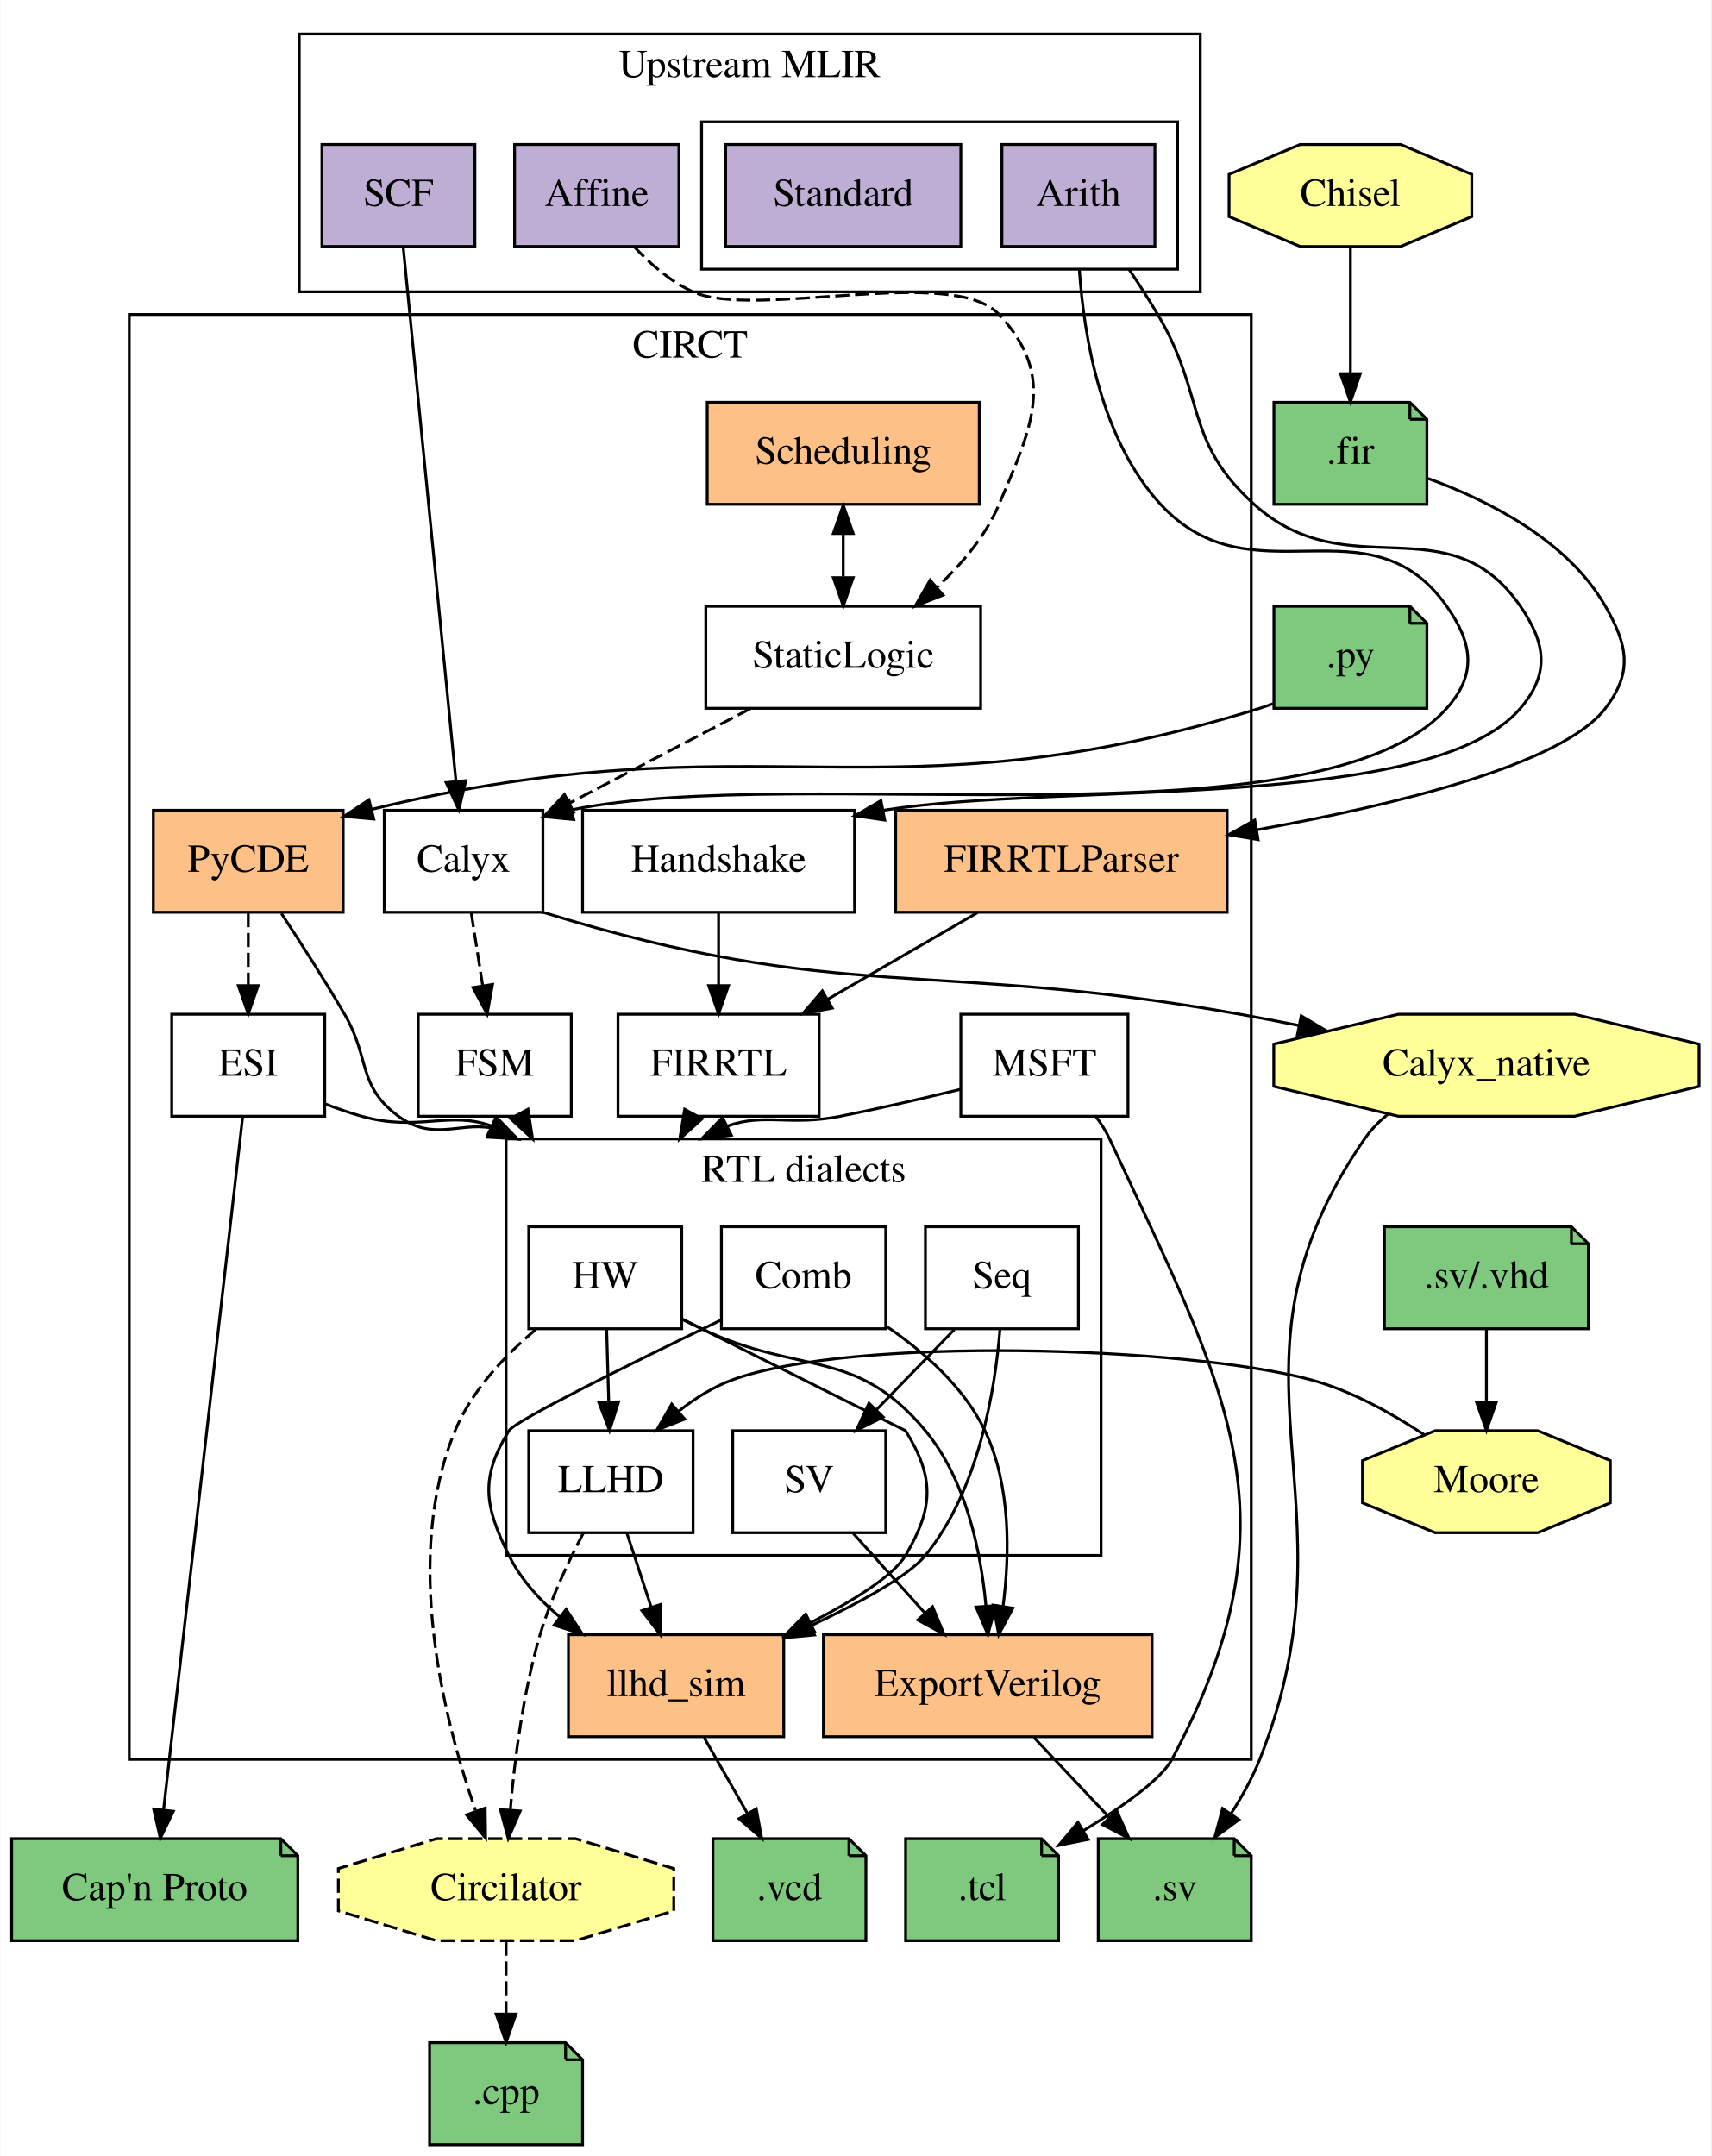
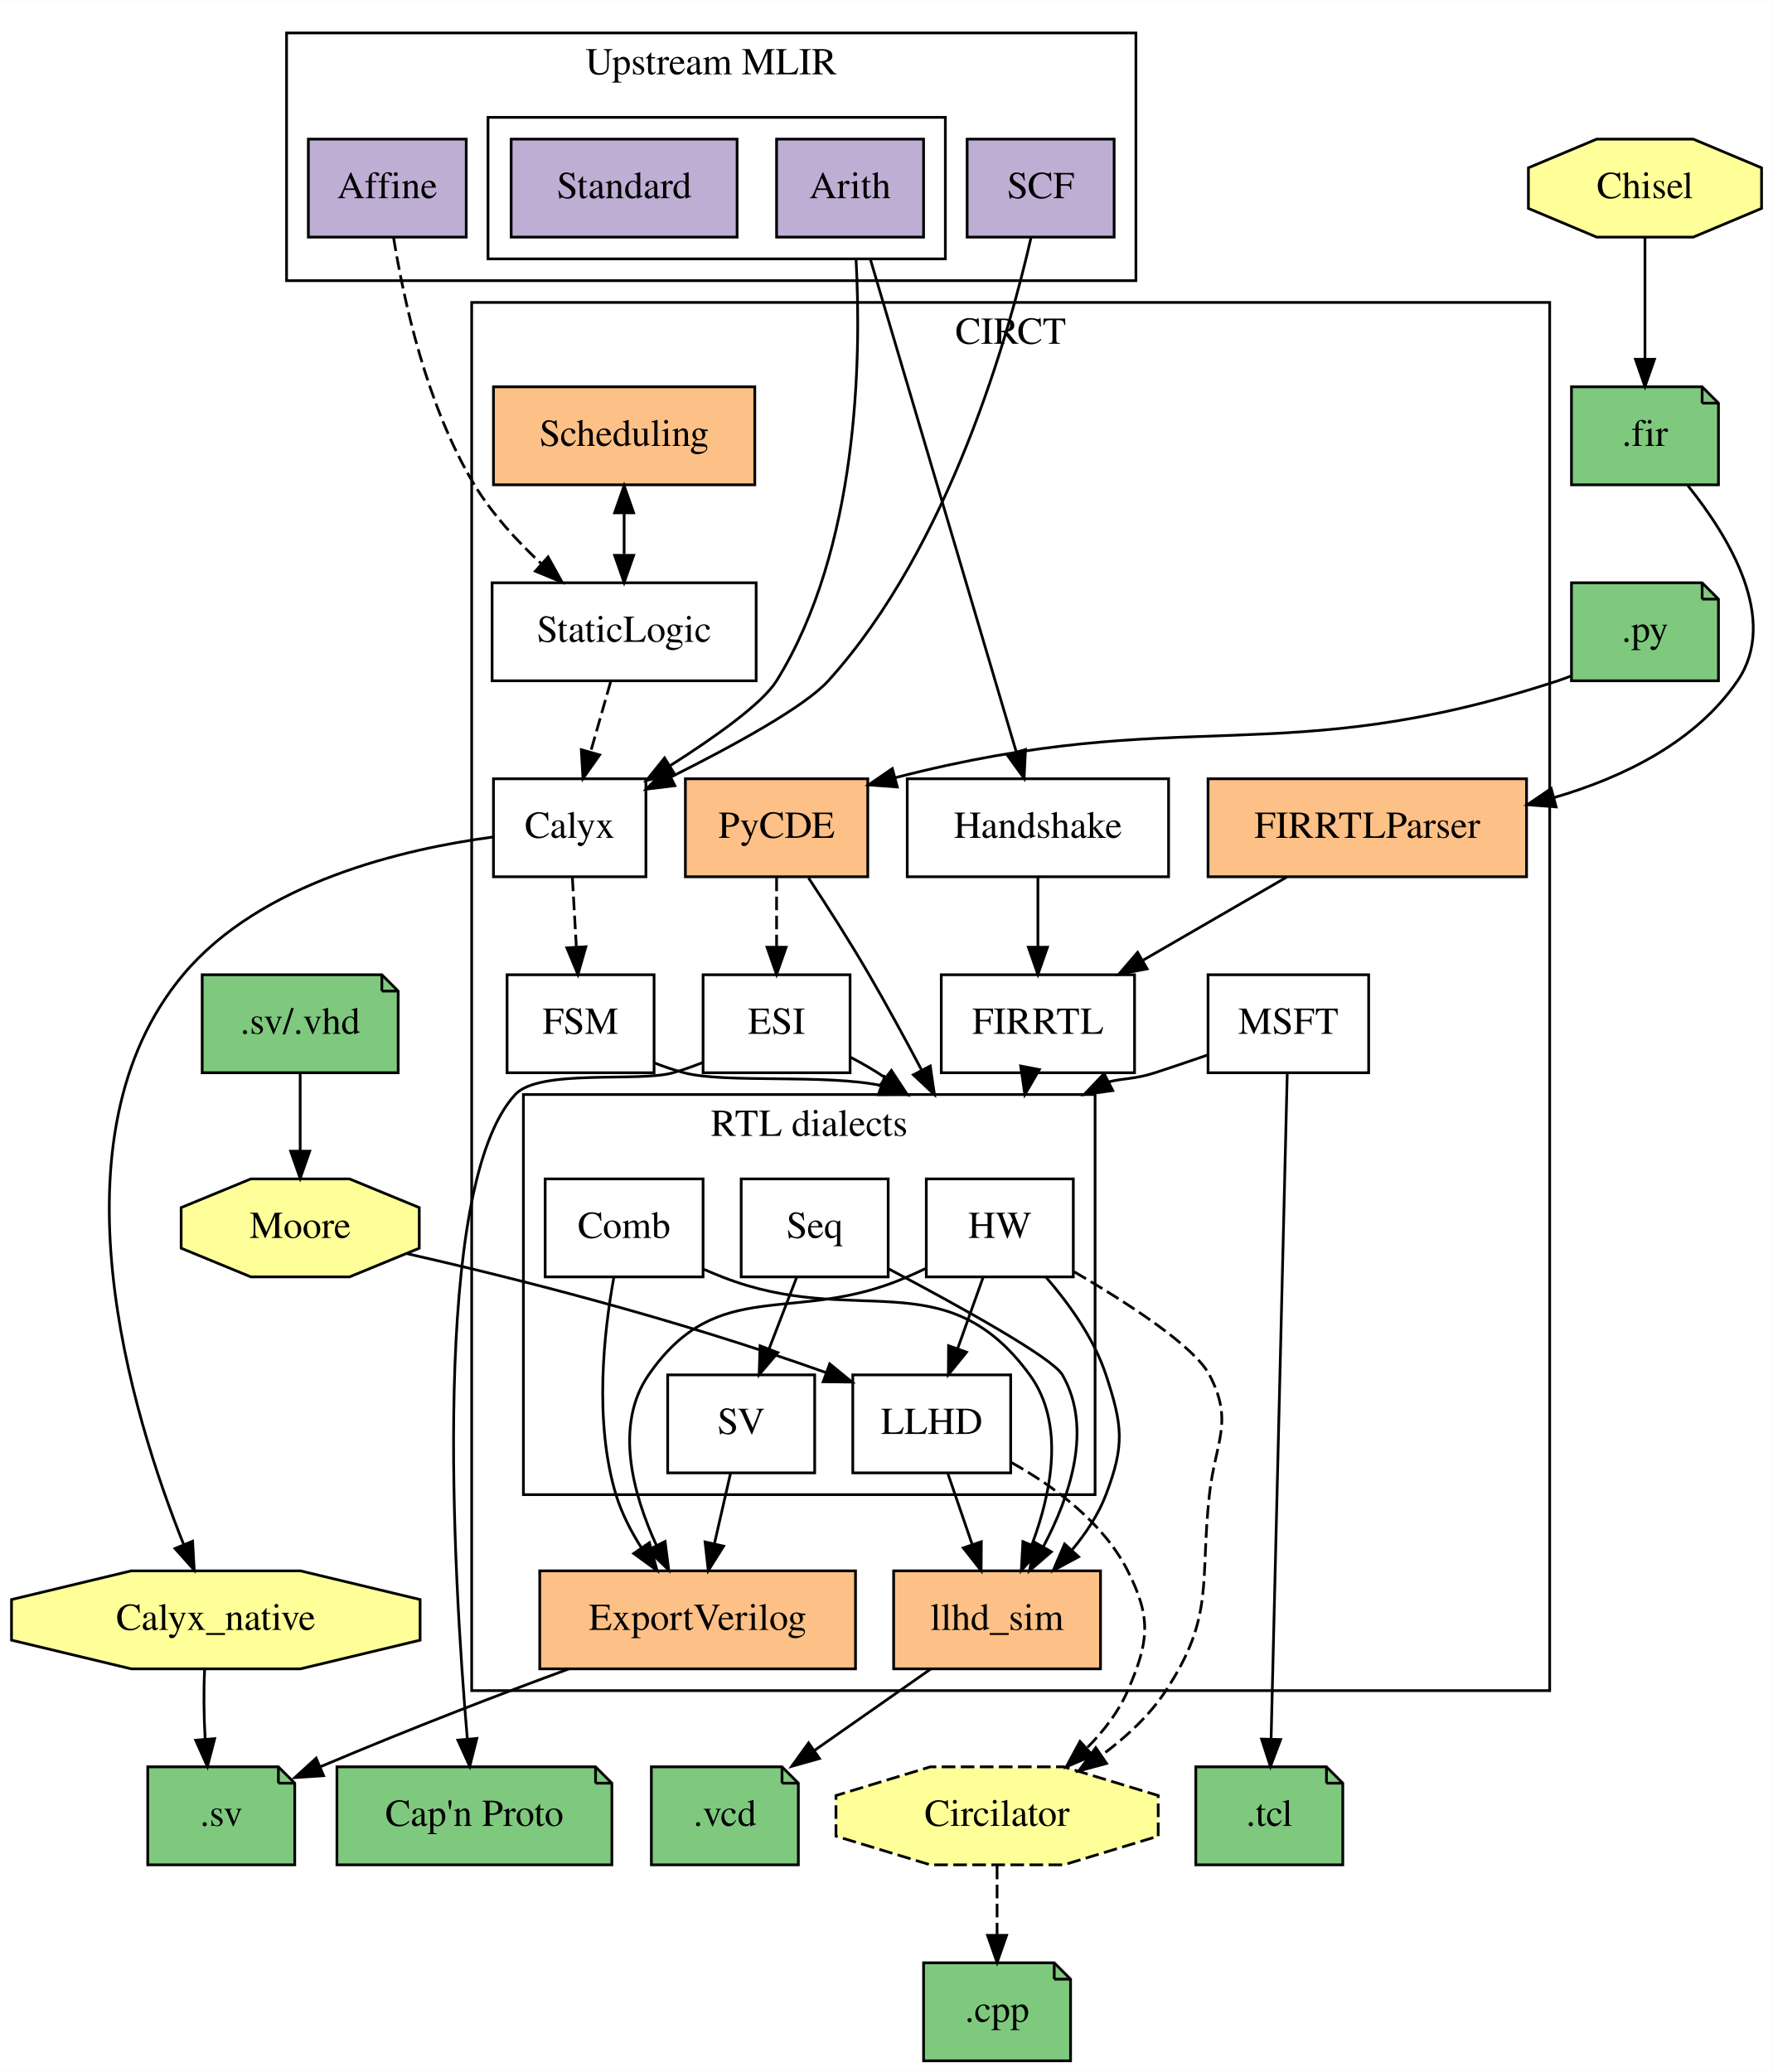
- <svg xmlns="http://www.w3.org/2000/svg" xmlns:xlink="http://www.w3.org/1999/xlink" width="604pt" height="761pt" viewBox="0.00 0.00 603.77 761.00">
+ <svg xmlns="http://www.w3.org/2000/svg" xmlns:xlink="http://www.w3.org/1999/xlink" width="651pt" height="761pt" viewBox="0.00 0.00 651.19 761.00">
  <g id="graph0" class="graph" transform="scale(1 1) rotate(0) translate(4 757)">
-     <polygon fill="white" stroke="transparent" points="-4,4 -4,-757 599.77,-757 599.77,4 -4,4" />
+     <polygon fill="white" stroke="transparent" points="-4,4 -4,-757 647.19,-757 647.19,4 -4,4" />
    <g id="clust1" class="cluster">
-       <polygon fill="none" stroke="black" points="101.5,-654 101.5,-745 419.5,-745 419.5,-654 101.5,-654" />
-       <text text-anchor="middle" x="260.5" y="-729.8" font-family="Times,serif" font-size="14.00">Upstream MLIR</text>
+       <polygon fill="none" stroke="black" points="101.27,-654 101.27,-745 413.27,-745 413.27,-654 101.27,-654" />
+       <text text-anchor="middle" x="257.27" y="-729.8" font-family="Times,serif" font-size="14.00">Upstream MLIR</text>
    </g>
    <g id="clust2" class="cluster">
-       <polygon fill="none" stroke="black" points="243.5,-662 243.5,-714 411.5,-714 411.5,-662 243.5,-662" />
+       <polygon fill="none" stroke="black" points="175.27,-662 175.27,-714 343.27,-714 343.27,-662 175.27,-662" />
    </g>
    <g id="clust3" class="cluster">
-       <polygon fill="none" stroke="black" points="41.5,-136 41.5,-646 437.5,-646 437.5,-136 41.5,-136" />
-       <text text-anchor="middle" x="239.5" y="-630.8" font-family="Times,serif" font-size="14.00">CIRCT</text>
+       <polygon fill="none" stroke="black" points="169.27,-136 169.27,-646 565.27,-646 565.27,-136 169.27,-136" />
+       <text text-anchor="middle" x="367.27" y="-630.8" font-family="Times,serif" font-size="14.00">CIRCT</text>
    </g>
    <g id="clust5" class="cluster">
-       <polygon fill="none" stroke="black" points="174.5,-208 174.5,-355 384.5,-355 384.5,-208 174.5,-208" />
-       <text text-anchor="middle" x="279.5" y="-339.8" font-family="Times,serif" font-size="14.00">RTL dialects</text>
+       <polygon fill="none" stroke="black" points="188.27,-208 188.27,-355 398.27,-355 398.27,-208 188.27,-208" />
+       <text text-anchor="middle" x="293.27" y="-339.8" font-family="Times,serif" font-size="14.00">RTL dialects</text>
    </g>
    <g id="node1" class="node">
-       <polygon fill="#beaed4" stroke="black" points="163.5,-706 109.5,-706 109.5,-670 163.5,-670 163.5,-706" />
-       <text text-anchor="middle" x="136.5" y="-684.3" font-family="Times,serif" font-size="14.00">SCF</text>
+       <polygon fill="#beaed4" stroke="black" points="405.27,-706 351.27,-706 351.27,-670 405.27,-670 405.27,-706" />
+       <text text-anchor="middle" x="378.27" y="-684.3" font-family="Times,serif" font-size="14.00">SCF</text>
    </g>
    <g id="node6" class="node">
      <g id="a_node6">
        <a xlink:href="https://circt.llvm.org/docs/Dialects/Calyx/" xlink:title="Calyx">
-           <polygon fill="white" stroke="black" points="187.5,-471 131.5,-471 131.5,-435 187.5,-435 187.5,-471" />
-           <text text-anchor="middle" x="159.5" y="-449.3" font-family="Times,serif" font-size="14.00">Calyx</text>
+           <polygon fill="white" stroke="black" points="233.27,-471 177.27,-471 177.27,-435 233.27,-435 233.27,-471" />
+           <text text-anchor="middle" x="205.27" y="-449.3" font-family="Times,serif" font-size="14.00">Calyx</text>
        </a>
      </g>
    </g>
    <g id="edge1" class="edge">
-       <path fill="none" stroke="black" d="M138.19,-669.87C142.15,-629.81 152.02,-529.75 156.81,-481.23" />
-       <polygon fill="black" stroke="black" points="160.31,-481.45 157.81,-471.16 153.34,-480.77 160.31,-481.45" />
+       <path fill="none" stroke="black" d="M374.75,-669.87C366.88,-635.31 344.94,-556.38 300.27,-507 291.64,-497.46 265.3,-483.07 242.53,-471.68" />
+       <polygon fill="black" stroke="black" points="243.9,-468.46 233.38,-467.17 240.8,-474.73 243.9,-468.46" />
    </g>
    <g id="node2" class="node">
-       <polygon fill="#beaed4" stroke="black" points="235.5,-706 177.5,-706 177.5,-670 235.5,-670 235.5,-706" />
-       <text text-anchor="middle" x="206.5" y="-684.3" font-family="Times,serif" font-size="14.00">Affine</text>
+       <polygon fill="#beaed4" stroke="black" points="167.27,-706 109.27,-706 109.27,-670 167.27,-670 167.27,-706" />
+       <text text-anchor="middle" x="138.27" y="-684.3" font-family="Times,serif" font-size="14.00">Affine</text>
    </g>
    <g id="node8" class="node">
      <g id="a_node8">
        <a xlink:href="https://circt.llvm.org/docs/Dialects/StaticLogic/" xlink:title="StaticLogic">
-           <polygon fill="white" stroke="black" points="342,-543 245,-543 245,-507 342,-507 342,-543" />
-           <text text-anchor="middle" x="293.5" y="-521.3" font-family="Times,serif" font-size="14.00">StaticLogic</text>
+           <polygon fill="white" stroke="black" points="273.77,-543 176.77,-543 176.77,-507 273.77,-507 273.77,-543" />
+           <text text-anchor="middle" x="225.27" y="-521.3" font-family="Times,serif" font-size="14.00">StaticLogic</text>
        </a>
      </g>
    </g>
    <g id="edge2" class="edge">
-       <path fill="none" stroke="black" stroke-dasharray="5,2" d="M219.65,-669.97C225.35,-663.84 232.55,-657.57 240.5,-654 262.45,-644.14 332.12,-663.63 348.5,-646 368.76,-624.18 360.15,-606.4 348.5,-579 343.77,-567.86 335.42,-557.93 326.63,-549.76" />
-       <polygon fill="black" stroke="black" points="328.73,-546.95 318.88,-543.05 324.15,-552.24 328.73,-546.95" />
+       <path fill="none" stroke="black" stroke-dasharray="5,2" d="M140.58,-669.81C144.17,-647.52 152.6,-608.08 170.27,-579 176.72,-568.39 185.8,-558.46 194.73,-550.12" />
+       <polygon fill="black" stroke="black" points="197.33,-552.5 202.47,-543.23 192.68,-547.27 197.33,-552.5" />
    </g>
    <g id="node3" class="node">
-       <polygon fill="#beaed4" stroke="black" points="335,-706 252,-706 252,-670 335,-670 335,-706" />
-       <text text-anchor="middle" x="293.5" y="-684.3" font-family="Times,serif" font-size="14.00">Standard</text>
+       <polygon fill="#beaed4" stroke="black" points="266.77,-706 183.77,-706 183.77,-670 266.77,-670 266.77,-706" />
+       <text text-anchor="middle" x="225.27" y="-684.3" font-family="Times,serif" font-size="14.00">Standard</text>
    </g>
    <g id="node19" class="node">
-       <polygon fill="#fdc086" stroke="black" points="341.5,-615 245.5,-615 245.5,-579 341.5,-579 341.5,-615" />
-       <text text-anchor="middle" x="293.5" y="-593.3" font-family="Times,serif" font-size="14.00">Scheduling</text>
+       <polygon fill="#fdc086" stroke="black" points="273.27,-615 177.27,-615 177.27,-579 273.27,-579 273.27,-615" />
+       <text text-anchor="middle" x="225.27" y="-593.3" font-family="Times,serif" font-size="14.00">Scheduling</text>
    </g>
    <g id="node4" class="node">
-       <polygon fill="#beaed4" stroke="black" points="403.5,-706 349.5,-706 349.5,-670 403.5,-670 403.5,-706" />
-       <text text-anchor="middle" x="376.5" y="-684.3" font-family="Times,serif" font-size="14.00">Arith</text>
+       <polygon fill="#beaed4" stroke="black" points="335.27,-706 281.27,-706 281.27,-670 335.27,-670 335.27,-706" />
+       <text text-anchor="middle" x="308.27" y="-684.3" font-family="Times,serif" font-size="14.00">Arith</text>
    </g>
    <g id="node5" class="node">
      <g id="a_node5">
        <a xlink:href="https://circt.llvm.org/docs/Dialects/Handshake/" xlink:title="Handshake">
-           <polygon fill="white" stroke="black" points="297.5,-471 201.5,-471 201.5,-435 297.5,-435 297.5,-471" />
-           <text text-anchor="middle" x="249.5" y="-449.3" font-family="Times,serif" font-size="14.00">Handshake</text>
+           <polygon fill="white" stroke="black" points="425.27,-471 329.27,-471 329.27,-435 425.27,-435 425.27,-471" />
+           <text text-anchor="middle" x="377.27" y="-449.3" font-family="Times,serif" font-size="14.00">Handshake</text>
        </a>
      </g>
    </g>
    <g id="edge4" class="edge">
-       <path fill="none" stroke="black" d="M394.32,-662C397.82,-656.79 401.38,-651.28 404.5,-646 421.51,-617.26 413.69,-601.35 438.5,-579 471.73,-549.05 507.15,-579.86 532.5,-543 541.57,-529.82 542.89,-519.17 532.5,-507 501.15,-470.28 370.7,-481.04 307.85,-471.03" />
-       <polygon fill="black" stroke="black" points="308.13,-467.53 297.65,-469.08 306.81,-474.4 308.13,-467.53" />
+       <path fill="none" stroke="black" d="M315.68,-662C328.75,-617.85 355.83,-526.42 369.3,-480.93" />
+       <polygon fill="black" stroke="black" points="372.71,-481.74 372.19,-471.16 366,-479.75 372.71,-481.74" />
    </g>
    <g id="edge5" class="edge">
-       <path fill="none" stroke="black" d="M376.82,-662C378.45,-637.85 384.56,-601.68 405.5,-579 437.82,-543.98 479.04,-581.95 506.5,-543 515.72,-529.92 517.15,-518.94 506.5,-507 462.06,-457.14 278.29,-487.62 198,-471.23" />
-       <polygon fill="black" stroke="black" points="198.38,-467.72 187.84,-468.73 196.71,-474.52 198.38,-467.72" />
+       <path fill="none" stroke="black" d="M310.46,-662C312.44,-625.18 311.37,-555.5 281.27,-507 276.15,-498.74 258.91,-486.45 242.14,-475.79" />
+       <polygon fill="black" stroke="black" points="243.82,-472.72 233.48,-470.4 240.12,-478.66 243.82,-472.72" />
    </g>
    <g id="node7" class="node">
      <g id="a_node7">
        <a xlink:href="https://circt.llvm.org/docs/Dialects/FIRRTL/" xlink:title="FIRRTL">
-           <polygon fill="white" stroke="black" points="285,-399 214,-399 214,-363 285,-363 285,-399" />
-           <text text-anchor="middle" x="249.5" y="-377.3" font-family="Times,serif" font-size="14.00">FIRRTL</text>
+           <polygon fill="white" stroke="black" points="412.77,-399 341.77,-399 341.77,-363 412.77,-363 412.77,-399" />
+           <text text-anchor="middle" x="377.27" y="-377.3" font-family="Times,serif" font-size="14.00">FIRRTL</text>
        </a>
      </g>
    </g>
    <g id="edge6" class="edge">
-       <path fill="none" stroke="black" d="M249.5,-434.7C249.5,-426.98 249.5,-417.71 249.5,-409.11" />
-       <polygon fill="black" stroke="black" points="253,-409.1 249.5,-399.1 246,-409.1 253,-409.1" />
+       <path fill="none" stroke="black" d="M377.27,-434.7C377.27,-426.98 377.27,-417.71 377.27,-409.11" />
+       <polygon fill="black" stroke="black" points="380.77,-409.1 377.27,-399.1 373.77,-409.1 380.77,-409.1" />
    </g>
    <g id="node11" class="node">
      <g id="a_node11">
        <a xlink:href="https://circt.llvm.org/docs/Dialects/FSM/" xlink:title="FSM">
-           <polygon fill="white" stroke="black" points="197.5,-399 143.5,-399 143.5,-363 197.5,-363 197.5,-399" />
-           <text text-anchor="middle" x="170.5" y="-377.3" font-family="Times,serif" font-size="14.00">FSM</text>
+           <polygon fill="white" stroke="black" points="236.27,-399 182.27,-399 182.27,-363 236.27,-363 236.27,-399" />
+           <text text-anchor="middle" x="209.27" y="-377.3" font-family="Times,serif" font-size="14.00">FSM</text>
        </a>
      </g>
    </g>
    <g id="edge7" class="edge">
-       <path fill="none" stroke="black" stroke-dasharray="5,2" d="M162.22,-434.7C163.43,-426.98 164.89,-417.71 166.24,-409.11" />
-       <polygon fill="black" stroke="black" points="169.72,-409.53 167.81,-399.1 162.8,-408.44 169.72,-409.53" />
+       <path fill="none" stroke="black" stroke-dasharray="5,2" d="M206.26,-434.7C206.7,-426.98 207.23,-417.71 207.72,-409.11" />
+       <polygon fill="black" stroke="black" points="211.22,-409.29 208.3,-399.1 204.23,-408.89 211.22,-409.29" />
    </g>
    <g id="node23" class="node">
-       <polygon fill="#ffff99" stroke="black" points="595.55,-373.54 595.55,-388.46 551.59,-399 489.41,-399 445.45,-388.46 445.45,-373.54 489.41,-363 551.59,-363 595.55,-373.54" />
-       <text text-anchor="middle" x="520.5" y="-377.3" font-family="Times,serif" font-size="14.00">Calyx_native</text>
+       <polygon fill="#ffff99" stroke="black" points="150.32,-154.54 150.32,-169.46 106.36,-180 44.19,-180 0.23,-169.46 0.23,-154.54 44.19,-144 106.36,-144 150.32,-154.54" />
+       <text text-anchor="middle" x="75.27" y="-158.3" font-family="Times,serif" font-size="14.00">Calyx_native</text>
    </g>
    <g id="edge26" class="edge">
-       <path fill="none" stroke="black" d="M187.11,-435.12C187.24,-435.08 187.37,-435.04 187.5,-435 293.1,-402.48 324.74,-418.49 433.5,-399 440.17,-397.81 447.13,-396.47 454.09,-395.08" />
-       <polygon fill="black" stroke="black" points="455.14,-398.43 464.24,-393.02 453.75,-391.57 455.14,-398.43" />
+       <path fill="none" stroke="black" d="M177.11,-449.61C144.55,-445.28 91.81,-433.11 63.27,-399 13.14,-339.07 44.24,-237.69 63.46,-189.71" />
+       <polygon fill="black" stroke="black" points="66.75,-190.89 67.34,-180.31 60.29,-188.21 66.75,-190.89" />
    </g>
    <g id="node13" class="node">
      <g id="a_node13">
        <a xlink:href="https://circt.llvm.org/docs/Dialects/HW/" xlink:title="HW">
-           <polygon fill="white" stroke="black" points="236.5,-324 182.5,-324 182.5,-288 236.5,-288 236.5,-324" />
-           <text text-anchor="middle" x="209.5" y="-302.3" font-family="Times,serif" font-size="14.00">HW</text>
+           <polygon fill="white" stroke="black" points="390.27,-324 336.27,-324 336.27,-288 390.27,-288 390.27,-324" />
+           <text text-anchor="middle" x="363.27" y="-302.3" font-family="Times,serif" font-size="14.00">HW</text>
        </a>
      </g>
    </g>
    <g id="edge8" class="edge">
-       <path fill="none" stroke="black" d="M240.02,-362.7C239.94,-362.55 239.85,-362.4 239.77,-362.24" />
-       <polygon fill="black" stroke="black" points="243.68,-362.09 235.8,-355 237.54,-365.45 243.68,-362.09" />
+       <path fill="none" stroke="black" d="M373.96,-362.7C373.93,-362.55 373.9,-362.4 373.87,-362.24" />
+       <polygon fill="black" stroke="black" points="377.8,-364.16 372.48,-355 370.93,-365.48 377.8,-364.16" />
    </g>
    <g id="edge3" class="edge">
-       <path fill="none" stroke="black" stroke-dasharray="5,2" d="M260.72,-506.88C241.37,-496.77 216.81,-483.94 196.73,-473.45" />
-       <polygon fill="black" stroke="black" points="198.34,-470.34 187.86,-468.81 195.1,-476.55 198.34,-470.34" />
+       <path fill="none" stroke="black" stroke-dasharray="5,2" d="M220.33,-506.7C218.1,-498.9 215.42,-489.51 212.94,-480.83" />
+       <polygon fill="black" stroke="black" points="216.27,-479.76 210.16,-471.1 209.54,-481.68 216.27,-479.76" />
    </g>
    <g id="node9" class="node">
      <g id="a_node9">
        <a xlink:href="https://circt.llvm.org/docs/Dialects/MSFT/" xlink:title="MSFT">
-           <polygon fill="white" stroke="black" points="394,-399 335,-399 335,-363 394,-363 394,-399" />
-           <text text-anchor="middle" x="364.5" y="-377.3" font-family="Times,serif" font-size="14.00">MSFT</text>
+           <polygon fill="white" stroke="black" points="498.77,-399 439.77,-399 439.77,-363 498.77,-363 498.77,-399" />
+           <text text-anchor="middle" x="469.27" y="-377.3" font-family="Times,serif" font-size="14.00">MSFT</text>
        </a>
      </g>
    </g>
    <g id="edge9" class="edge">
-       <path fill="none" stroke="black" d="M334.83,-372.5C321.87,-369.35 306.48,-365.79 292.5,-363 274.75,-359.46 265.74,-364.21 252.75,-359.58" />
-       <polygon fill="black" stroke="black" points="254.01,-356.3 243.5,-355 250.91,-362.57 254.01,-356.3" />
+       <path fill="none" stroke="black" d="M439.53,-369.49C433.19,-367.3 426.52,-365.04 420.27,-363 412.91,-360.59 408.27,-360.98 403.35,-359.65" />
+       <polygon fill="black" stroke="black" points="404.77,-356.45 394.27,-355 401.58,-362.68 404.77,-356.45" />
    </g>
    <g id="node30" class="node">
-       <polygon fill="#7fc97f" stroke="black" points="363.5,-108 315.5,-108 315.5,-72 369.5,-72 369.5,-102 363.5,-108" />
-       <polyline fill="none" stroke="black" points="363.5,-108 363.5,-102 " />
-       <polyline fill="none" stroke="black" points="369.5,-102 363.5,-102 " />
-       <text text-anchor="middle" x="342.5" y="-86.3" font-family="Times,serif" font-size="14.00">.tcl</text>
+       <polygon fill="#7fc97f" stroke="black" points="483.27,-108 435.27,-108 435.27,-72 489.27,-72 489.27,-102 483.27,-108" />
+       <polyline fill="none" stroke="black" points="483.27,-108 483.27,-102 " />
+       <polyline fill="none" stroke="black" points="489.27,-102 483.27,-102 " />
+       <text text-anchor="middle" x="462.27" y="-86.3" font-family="Times,serif" font-size="14.00">.tcl</text>
    </g>
    <g id="edge36" class="edge">
-       <path fill="none" stroke="black" d="M382.58,-362.98C384.49,-360.47 386.21,-357.78 387.5,-355 428.67,-266.26 455.51,-222.33 409.5,-136 405.76,-128.99 392.18,-119.35 378.21,-110.79" />
-       <polygon fill="black" stroke="black" points="379.93,-107.75 369.55,-105.64 376.35,-113.76 379.93,-107.75" />
+       <path fill="none" stroke="black" d="M468.86,-362.79C467.68,-314.4 464.35,-176.87 462.93,-118.13" />
+       <polygon fill="black" stroke="black" points="466.43,-118.03 462.69,-108.12 459.43,-118.2 466.43,-118.03" />
    </g>
    <g id="node10" class="node">
      <g id="a_node10">
        <a xlink:href="https://circt.llvm.org/docs/Dialects/ESI/" xlink:title="ESI">
-           <polygon fill="white" stroke="black" points="110.5,-399 56.5,-399 56.5,-363 110.5,-363 110.5,-399" />
-           <text text-anchor="middle" x="83.5" y="-377.3" font-family="Times,serif" font-size="14.00">ESI</text>
+           <polygon fill="white" stroke="black" points="308.27,-399 254.27,-399 254.27,-363 308.27,-363 308.27,-399" />
+           <text text-anchor="middle" x="281.27" y="-377.3" font-family="Times,serif" font-size="14.00">ESI</text>
        </a>
      </g>
    </g>
    <g id="edge10" class="edge">
-       <path fill="none" stroke="black" d="M110.71,-367.34C114.93,-365.7 119.29,-364.18 123.5,-363 143.57,-357.38 154.13,-365.05 169.43,-359.57" />
-       <polygon fill="black" stroke="black" points="171.14,-362.62 178.5,-355 167.99,-356.37 171.14,-362.62" />
+       <path fill="none" stroke="black" d="M308.36,-368.73C312.66,-366.5 317.05,-363.98 321.2,-361.16" />
+       <polygon fill="black" stroke="black" points="323.45,-363.85 329.27,-355 319.2,-358.29 323.45,-363.85" />
    </g>
    <g id="node29" class="node">
-       <polygon fill="#7fc97f" stroke="black" points="95,-108 0,-108 0,-72 101,-72 101,-102 95,-108" />
-       <polyline fill="none" stroke="black" points="95,-108 95,-102 " />
-       <polyline fill="none" stroke="black" points="101,-102 95,-102 " />
-       <text text-anchor="middle" x="50.5" y="-86.3" font-family="Times,serif" font-size="14.00">Cap'n Proto</text>
+       <polygon fill="#7fc97f" stroke="black" points="214.77,-108 119.77,-108 119.77,-72 220.77,-72 220.77,-102 214.77,-108" />
+       <polyline fill="none" stroke="black" points="214.77,-108 214.77,-102 " />
+       <polyline fill="none" stroke="black" points="220.77,-102 214.77,-102 " />
+       <text text-anchor="middle" x="170.27" y="-86.3" font-family="Times,serif" font-size="14.00">Cap'n Proto</text>
    </g>
    <g id="edge35" class="edge">
-       <path fill="none" stroke="black" d="M81.53,-362.79C76.01,-314.4 60.31,-176.87 53.6,-118.13" />
-       <polygon fill="black" stroke="black" points="57.07,-117.66 52.46,-108.12 50.11,-118.46 57.07,-117.66" />
+       <path fill="none" stroke="black" d="M254.22,-366.79C250.6,-365.35 246.89,-364.03 243.27,-363 230.77,-359.42 194.1,-364.56 185.27,-355 154.13,-321.25 162.5,-179.04 167.65,-118.48" />
+       <polygon fill="black" stroke="black" points="171.16,-118.44 168.56,-108.17 164.19,-117.82 171.16,-118.44" />
    </g>
    <g id="edge11" class="edge">
-       <path fill="none" stroke="black" d="M179.74,-362.7C179.82,-362.55 179.91,-362.4 179.99,-362.24" />
-       <polygon fill="black" stroke="black" points="182.23,-365.47 183.86,-355 176.06,-362.17 182.23,-365.47" />
+       <path fill="none" stroke="black" d="M236.29,-366.65C239.92,-365.24 243.64,-363.96 247.27,-363 262.21,-359.04 299.04,-362.61 319.7,-358.3" />
+       <polygon fill="black" stroke="black" points="320.96,-361.57 329.27,-355 318.68,-354.95 320.96,-361.57" />
    </g>
    <g id="node12" class="node">
      <g id="a_node12">
        <a xlink:href="https://circt.llvm.org/docs/Dialects/Seq/" xlink:title="Seq">
-           <polygon fill="white" stroke="black" points="376.5,-324 322.5,-324 322.5,-288 376.5,-288 376.5,-324" />
-           <text text-anchor="middle" x="349.5" y="-302.3" font-family="Times,serif" font-size="14.00">Seq</text>
+           <polygon fill="white" stroke="black" points="322.27,-324 268.27,-324 268.27,-288 322.27,-288 322.27,-324" />
+           <text text-anchor="middle" x="295.27" y="-302.3" font-family="Times,serif" font-size="14.00">Seq</text>
        </a>
      </g>
    </g>
    <g id="node14" class="node">
      <g id="a_node14">
        <a xlink:href="https://circt.llvm.org/docs/Dialects/SV/" xlink:title="SV">
-           <polygon fill="white" stroke="black" points="308.5,-252 254.5,-252 254.5,-216 308.5,-216 308.5,-252" />
-           <text text-anchor="middle" x="281.5" y="-230.3" font-family="Times,serif" font-size="14.00">SV</text>
+           <polygon fill="white" stroke="black" points="295.27,-252 241.27,-252 241.27,-216 295.27,-216 295.27,-252" />
+           <text text-anchor="middle" x="268.27" y="-230.3" font-family="Times,serif" font-size="14.00">SV</text>
        </a>
      </g>
    </g>
    <g id="edge13" class="edge">
-       <path fill="none" stroke="black" d="M332.69,-287.7C324.37,-279.14 314.19,-268.66 305.11,-259.3" />
-       <polygon fill="black" stroke="black" points="307.59,-256.84 298.12,-252.1 302.57,-261.72 307.59,-256.84" />
+       <path fill="none" stroke="black" d="M288.6,-287.7C285.56,-279.81 281.89,-270.3 278.51,-261.55" />
+       <polygon fill="black" stroke="black" points="281.74,-260.17 274.87,-252.1 275.2,-262.69 281.74,-260.17" />
    </g>
    <g id="node20" class="node">
-       <polygon fill="#fdc086" stroke="black" points="272.5,-180 196.5,-180 196.5,-144 272.5,-144 272.5,-180" />
-       <text text-anchor="middle" x="234.5" y="-158.3" font-family="Times,serif" font-size="14.00">llhd_sim</text>
+       <polygon fill="#fdc086" stroke="black" points="400.27,-180 324.27,-180 324.27,-144 400.27,-144 400.27,-180" />
+       <text text-anchor="middle" x="362.27" y="-158.3" font-family="Times,serif" font-size="14.00">llhd_sim</text>
    </g>
    <g id="edge30" class="edge">
-       <path fill="none" stroke="black" d="M348.8,-287.68C347.1,-266.65 341.41,-231.15 322.5,-208 316.54,-200.7 299.49,-191.38 281.97,-183.12" />
-       <polygon fill="black" stroke="black" points="283.36,-179.91 272.82,-178.91 280.44,-186.27 283.36,-179.91" />
+       <path fill="none" stroke="black" d="M322.53,-290.91C347.99,-277.46 382.63,-258.34 386.27,-252 397.53,-232.42 389.08,-207.37 379.23,-188.84" />
+       <polygon fill="black" stroke="black" points="382.21,-187 374.2,-180.06 376.13,-190.48 382.21,-187" />
    </g>
    <g id="node16" class="node">
      <g id="a_node16">
        <a xlink:href="https://circt.llvm.org/docs/Dialects/LLHD/" xlink:title="LLHD">
-           <polygon fill="white" stroke="black" points="240.5,-252 182.5,-252 182.5,-216 240.5,-216 240.5,-252" />
-           <text text-anchor="middle" x="211.5" y="-230.3" font-family="Times,serif" font-size="14.00">LLHD</text>
+           <polygon fill="white" stroke="black" points="367.27,-252 309.27,-252 309.27,-216 367.27,-216 367.27,-252" />
+           <text text-anchor="middle" x="338.27" y="-230.3" font-family="Times,serif" font-size="14.00">LLHD</text>
        </a>
      </g>
    </g>
    <g id="edge14" class="edge">
-       <path fill="none" stroke="black" d="M209.99,-287.7C210.21,-279.98 210.48,-270.71 210.73,-262.11" />
-       <polygon fill="black" stroke="black" points="214.22,-262.2 211.01,-252.1 207.23,-262 214.22,-262.2" />
+       <path fill="none" stroke="black" d="M357.09,-287.7C354.28,-279.81 350.88,-270.3 347.75,-261.55" />
+       <polygon fill="black" stroke="black" points="351.04,-260.34 344.38,-252.1 344.45,-262.7 351.04,-260.34" />
    </g>
    <g id="node17" class="node">
-       <polygon fill="#fdc086" stroke="black" points="402.5,-180 286.5,-180 286.5,-144 402.5,-144 402.5,-180" />
-       <text text-anchor="middle" x="344.5" y="-158.3" font-family="Times,serif" font-size="14.00">ExportVerilog</text>
+       <polygon fill="#fdc086" stroke="black" points="310.27,-180 194.27,-180 194.27,-144 310.27,-144 310.27,-180" />
+       <text text-anchor="middle" x="252.27" y="-158.3" font-family="Times,serif" font-size="14.00">ExportVerilog</text>
    </g>
    <g id="edge20" class="edge">
-       <path fill="none" stroke="black" d="M236.55,-291.36C238.9,-290.22 241.24,-289.08 243.5,-288 278.32,-271.37 297.86,-281.69 322.5,-252 336.84,-234.72 342.06,-209.45 343.85,-190.25" />
-       <polygon fill="black" stroke="black" points="347.36,-190.24 344.54,-180.03 340.38,-189.77 347.36,-190.24" />
+       <path fill="none" stroke="black" d="M335.92,-291.03C333.69,-289.97 331.45,-288.95 329.27,-288 287.92,-269.88 259.93,-289.16 234.27,-252 221.55,-233.58 228.49,-208.21 237.18,-189.27" />
+       <polygon fill="black" stroke="black" points="240.33,-190.79 241.65,-180.28 234.06,-187.67 240.33,-190.79" />
    </g>
    <g id="edge31" class="edge">
-       <path fill="none" stroke="black" d="M236.52,-291.49C267.93,-275.79 315.5,-252 315.5,-252 325.78,-235.37 325.42,-224.85 315.5,-208 311.27,-200.81 297.19,-192.07 281.92,-184.21" />
-       <polygon fill="black" stroke="black" points="283.38,-181.02 272.86,-179.7 280.26,-187.29 283.38,-181.02" />
+       <path fill="none" stroke="black" d="M380.16,-287.99C388.57,-278.31 397.86,-265.46 402.27,-252 408.37,-233.42 409.22,-226.28 402.27,-208 399.52,-200.75 394.99,-193.91 389.96,-187.87" />
+       <polygon fill="black" stroke="black" points="392.23,-185.17 382.9,-180.15 387.07,-189.89 392.23,-185.17" />
    </g>
    <g id="node25" class="node">
-       <polygon fill="#ffff99" stroke="black" stroke-dasharray="5,2" points="233.69,-82.54 233.69,-97.46 199.02,-108 149.98,-108 115.31,-97.46 115.31,-82.54 149.98,-72 199.02,-72 233.69,-82.54" />
-       <text text-anchor="middle" x="174.5" y="-86.3" font-family="Times,serif" font-size="14.00">Circilator</text>
-     </g>
-     <g id="edge25" class="edge">
-       <path fill="none" stroke="black" stroke-dasharray="5,2" d="M185.02,-287.77C174.1,-278.56 162.38,-266.19 156.5,-252 138.14,-207.69 152.23,-150.96 163.69,-118.03" />
-       <polygon fill="black" stroke="black" points="167.13,-118.81 167.27,-108.22 160.55,-116.41 167.13,-118.81" />
+       <polygon fill="#ffff99" stroke="black" stroke-dasharray="5,2" points="421.46,-82.54 421.46,-97.46 386.79,-108 337.76,-108 303.09,-97.46 303.09,-82.54 337.76,-72 386.79,-72 421.46,-82.54" />
+       <text text-anchor="middle" x="362.27" y="-86.3" font-family="Times,serif" font-size="14.00">Circilator</text>
+     </g>
+     <g id="edge24" class="edge">
+       <path fill="none" stroke="black" stroke-dasharray="5,2" d="M390.65,-289.86C410.49,-278.25 434.76,-262.49 440.27,-252 449.37,-234.69 442.41,-227.44 440.27,-208 436.7,-175.42 442.26,-163.41 424.27,-136 418.25,-126.82 409.65,-118.87 400.78,-112.33" />
+       <polygon fill="black" stroke="black" points="402.48,-109.25 392.26,-106.48 398.52,-115.03 402.48,-109.25" />
    </g>
    <g id="edge21" class="edge">
-       <path fill="none" stroke="black" d="M297.07,-215.7C304.7,-207.22 314.02,-196.86 322.38,-187.58" />
-       <polygon fill="black" stroke="black" points="325.02,-189.88 329.11,-180.1 319.81,-185.2 325.02,-189.88" />
+       <path fill="none" stroke="black" d="M264.32,-215.7C262.56,-207.98 260.44,-198.71 258.47,-190.11" />
+       <polygon fill="black" stroke="black" points="261.82,-189.07 256.18,-180.1 255,-190.63 261.82,-189.07" />
    </g>
    <g id="node15" class="node">
      <g id="a_node15">
        <a xlink:href="https://circt.llvm.org/docs/Dialects/Comb/" xlink:title="Comb">
-           <polygon fill="white" stroke="black" points="308.5,-324 250.5,-324 250.5,-288 308.5,-288 308.5,-324" />
-           <text text-anchor="middle" x="279.5" y="-302.3" font-family="Times,serif" font-size="14.00">Comb</text>
+           <polygon fill="white" stroke="black" points="254.27,-324 196.27,-324 196.27,-288 254.27,-288 254.27,-324" />
+           <text text-anchor="middle" x="225.27" y="-302.3" font-family="Times,serif" font-size="14.00">Comb</text>
        </a>
      </g>
    </g>
    <g id="edge15" class="edge">
-       <path fill="none" stroke="black" d="M308.52,-289.02C321.76,-280.04 336.11,-267.49 343.5,-252 352.68,-232.76 352.26,-208.42 349.92,-190.06" />
-       <polygon fill="black" stroke="black" points="353.35,-189.37 348.37,-180.02 346.43,-190.44 353.35,-189.37" />
+       <path fill="none" stroke="black" d="M221.48,-287.74C217.88,-268 214.12,-234.93 222.27,-208 224.32,-201.24 227.76,-194.56 231.59,-188.51" />
+       <polygon fill="black" stroke="black" points="234.56,-190.36 237.37,-180.14 228.8,-186.38 234.56,-190.36" />
    </g>
    <g id="edge32" class="edge">
-       <path fill="none" stroke="black" d="M250.25,-291.02C220.26,-276.55 177.68,-255.56 175.5,-252 165.28,-235.33 166.83,-225.53 175.5,-208 179.65,-199.61 186.21,-192.35 193.46,-186.26" />
-       <polygon fill="black" stroke="black" points="195.7,-188.96 201.53,-180.12 191.45,-183.39 195.7,-188.96" />
+       <path fill="none" stroke="black" d="M254.6,-290.76C256.85,-289.79 259.09,-288.86 261.27,-288 310.32,-268.7 343.17,-294.55 374.27,-252 387.36,-234.1 382.2,-208.62 375.03,-189.51" />
+       <polygon fill="black" stroke="black" points="378.23,-188.08 371.19,-180.17 371.76,-190.75 378.23,-188.08" />
    </g>
    <g id="edge33" class="edge">
-       <path fill="none" stroke="black" d="M217.19,-215.7C219.75,-207.9 222.83,-198.51 225.68,-189.83" />
-       <polygon fill="black" stroke="black" points="229.08,-190.7 228.88,-180.1 222.43,-188.51 229.08,-190.7" />
-     </g>
-     <g id="edge24" class="edge">
-       <path fill="none" stroke="black" stroke-dasharray="5,2" d="M201.77,-215.87C196.44,-205.74 190.19,-192.49 186.5,-180 180.51,-159.72 177.5,-135.95 175.99,-118.08" />
-       <polygon fill="black" stroke="black" points="179.48,-117.77 175.25,-108.05 172.49,-118.28 179.48,-117.77" />
+       <path fill="none" stroke="black" d="M344.21,-215.7C346.88,-207.9 350.1,-198.51 353.08,-189.83" />
+       <polygon fill="black" stroke="black" points="356.48,-190.7 356.41,-180.1 349.86,-188.43 356.48,-190.7" />
+     </g>
+     <g id="edge25" class="edge">
+       <path fill="none" stroke="black" stroke-dasharray="5,2" d="M367.55,-219.8C383.31,-210.98 401.31,-197.73 410.27,-180 419.1,-162.55 418.05,-153.94 410.27,-136 406.85,-128.09 401.27,-120.93 395.11,-114.77" />
+       <polygon fill="black" stroke="black" points="397.44,-112.17 387.7,-108.01 392.73,-117.34 397.44,-112.17" />
    </g>
    <g id="node28" class="node">
-       <polygon fill="#7fc97f" stroke="black" points="431.5,-108 383.5,-108 383.5,-72 437.5,-72 437.5,-102 431.5,-108" />
-       <polyline fill="none" stroke="black" points="431.5,-108 431.5,-102 " />
-       <polyline fill="none" stroke="black" points="437.5,-102 431.5,-102 " />
-       <text text-anchor="middle" x="410.5" y="-86.3" font-family="Times,serif" font-size="14.00">.sv</text>
+       <polygon fill="#7fc97f" stroke="black" points="98.27,-108 50.27,-108 50.27,-72 104.27,-72 104.27,-102 98.27,-108" />
+       <polyline fill="none" stroke="black" points="98.27,-108 98.27,-102 " />
+       <polyline fill="none" stroke="black" points="104.27,-102 98.27,-102 " />
+       <text text-anchor="middle" x="77.27" y="-86.3" font-family="Times,serif" font-size="14.00">.sv</text>
+     </g>
+     <g id="edge27" class="edge">
+       <path fill="none" stroke="black" d="M204.95,-143.98C180.11,-134.82 149.05,-122.99 113.84,-108.1" />
+       <polygon fill="black" stroke="black" points="114.87,-104.74 104.3,-104.04 112.13,-111.18 114.87,-104.74" />
+     </g>
+     <g id="node18" class="node">
+       <polygon fill="#fdc086" stroke="black" points="556.77,-471 439.77,-471 439.77,-435 556.77,-435 556.77,-471" />
+       <text text-anchor="middle" x="498.27" y="-449.3" font-family="Times,serif" font-size="14.00">FIRRTLParser</text>
+     </g>
+     <g id="edge19" class="edge">
+       <path fill="none" stroke="black" d="M468.67,-434.88C452.71,-425.64 432.81,-414.13 415.67,-404.21" />
+       <polygon fill="black" stroke="black" points="417.4,-401.17 406.99,-399.19 413.89,-407.23 417.4,-401.17" />
+     </g>
+     <g id="edge16" class="edge">
+       <path fill="none" stroke="black" d="M225.27,-568.67C225.27,-563.69 225.27,-558.49 225.27,-553.51" />
+       <polygon fill="black" stroke="black" points="221.77,-568.7 225.27,-578.7 228.77,-568.7 221.77,-568.7" />
+       <polygon fill="black" stroke="black" points="228.77,-553.1 225.27,-543.1 221.77,-553.1 228.77,-553.1" />
+     </g>
+     <g id="node26" class="node">
+       <polygon fill="#7fc97f" stroke="black" points="283.27,-108 235.27,-108 235.27,-72 289.27,-72 289.27,-102 283.27,-108" />
+       <polyline fill="none" stroke="black" points="283.27,-108 283.27,-102 " />
+       <polyline fill="none" stroke="black" points="289.27,-102 283.27,-102 " />
+       <text text-anchor="middle" x="262.27" y="-86.3" font-family="Times,serif" font-size="14.00">.vcd</text>
+     </g>
+     <g id="edge34" class="edge">
+       <path fill="none" stroke="black" d="M337.81,-143.88C324.98,-134.89 309.08,-123.76 295.18,-114.03" />
+       <polygon fill="black" stroke="black" points="297.03,-111.06 286.83,-108.19 293.02,-116.79 297.03,-111.06" />
+     </g>
+     <g id="node21" class="node">
+       <polygon fill="#fdc086" stroke="black" points="314.77,-471 247.77,-471 247.77,-435 314.77,-435 314.77,-471" />
+       <text text-anchor="middle" x="281.27" y="-449.3" font-family="Times,serif" font-size="14.00">PyCDE</text>
+     </g>
+     <g id="edge38" class="edge">
+       <path fill="none" stroke="black" stroke-dasharray="5,2" d="M281.27,-434.7C281.27,-426.98 281.27,-417.71 281.27,-409.11" />
+       <polygon fill="black" stroke="black" points="284.77,-409.1 281.27,-399.1 277.77,-409.1 284.77,-409.1" />
+     </g>
+     <g id="edge12" class="edge">
+       <path fill="none" stroke="black" d="M293.01,-434.58C299.75,-424.35 308.25,-411.1 315.27,-399 321.72,-387.88 328.3,-375.82 334.44,-364.2" />
+       <polygon fill="black" stroke="black" points="337.72,-365.48 339.26,-355 331.52,-362.23 337.72,-365.48" />
+     </g>
+     <g id="node22" class="node">
+       <polygon fill="#ffff99" stroke="black" points="150.01,-298.54 150.01,-313.46 124.39,-324 88.16,-324 62.54,-313.46 62.54,-298.54 88.16,-288 124.39,-288 150.01,-298.54" />
+       <text text-anchor="middle" x="106.27" y="-302.3" font-family="Times,serif" font-size="14.00">Moore</text>
+     </g>
+     <g id="edge23" class="edge">
+       <path fill="none" stroke="black" d="M145.58,-296.53C183.51,-287.89 242.54,-273.2 299.5,-252.81" />
+       <polygon fill="black" stroke="black" points="300.79,-256.06 308.99,-249.35 298.39,-249.48 300.79,-256.06" />
    </g>
    <g id="edge28" class="edge">
-       <path fill="none" stroke="black" d="M360.81,-143.7C368.81,-135.22 378.57,-124.86 387.32,-115.58" />
-       <polygon fill="black" stroke="black" points="390.06,-117.78 394.37,-108.1 384.97,-112.98 390.06,-117.78" />
-     </g>
-     <g id="node18" class="node">
-       <polygon fill="#fdc086" stroke="black" points="429,-471 312,-471 312,-435 429,-435 429,-471" />
-       <text text-anchor="middle" x="370.5" y="-449.3" font-family="Times,serif" font-size="14.00">FIRRTLParser</text>
-     </g>
-     <g id="edge19" class="edge">
-       <path fill="none" stroke="black" d="M340.9,-434.88C324.93,-425.64 305.04,-414.13 287.89,-404.21" />
-       <polygon fill="black" stroke="black" points="289.62,-401.17 279.21,-399.19 286.12,-407.23 289.62,-401.17" />
-     </g>
-     <g id="edge16" class="edge">
-       <path fill="none" stroke="black" d="M293.5,-568.67C293.5,-563.69 293.5,-558.49 293.5,-553.51" />
-       <polygon fill="black" stroke="black" points="290,-568.7 293.5,-578.7 297,-568.7 290,-568.7" />
-       <polygon fill="black" stroke="black" points="297,-553.1 293.5,-543.1 290,-553.1 297,-553.1" />
-     </g>
-     <g id="node26" class="node">
-       <polygon fill="#7fc97f" stroke="black" points="295.5,-108 247.5,-108 247.5,-72 301.5,-72 301.5,-102 295.5,-108" />
-       <polyline fill="none" stroke="black" points="295.5,-108 295.5,-102 " />
-       <polyline fill="none" stroke="black" points="301.5,-102 295.5,-102 " />
-       <text text-anchor="middle" x="274.5" y="-86.3" font-family="Times,serif" font-size="14.00">.vcd</text>
-     </g>
-     <g id="edge34" class="edge">
-       <path fill="none" stroke="black" d="M244.39,-143.7C248.99,-135.64 254.56,-125.89 259.65,-116.98" />
-       <polygon fill="black" stroke="black" points="262.8,-118.52 264.73,-108.1 256.73,-115.05 262.8,-118.52" />
-     </g>
-     <g id="node21" class="node">
-       <polygon fill="#fdc086" stroke="black" points="117,-471 50,-471 50,-435 117,-435 117,-471" />
-       <text text-anchor="middle" x="83.5" y="-449.3" font-family="Times,serif" font-size="14.00">PyCDE</text>
-     </g>
-     <g id="edge38" class="edge">
-       <path fill="none" stroke="black" stroke-dasharray="5,2" d="M83.5,-434.7C83.5,-426.98 83.5,-417.71 83.5,-409.11" />
-       <polygon fill="black" stroke="black" points="87,-409.1 83.5,-399.1 80,-409.1 87,-409.1" />
-     </g>
-     <g id="edge12" class="edge">
-       <path fill="none" stroke="black" d="M95.21,-434.57C101.95,-424.34 110.45,-411.09 117.5,-399 126.61,-383.37 121.95,-373.76 136.5,-363 148.56,-354.09 157.92,-360.87 169.08,-358.91" />
-       <polygon fill="black" stroke="black" points="170.61,-362.07 178.5,-355 167.92,-355.6 170.61,-362.07" />
-     </g>
-     <g id="node22" class="node">
-       <polygon fill="#ffff99" stroke="black" points="564.23,-226.54 564.23,-241.46 538.61,-252 502.39,-252 476.77,-241.46 476.77,-226.54 502.39,-216 538.61,-216 564.23,-226.54" />
-       <text text-anchor="middle" x="520.5" y="-230.3" font-family="Times,serif" font-size="14.00">Moore</text>
-     </g>
-     <g id="edge23" class="edge">
-       <path fill="none" stroke="black" d="M498.52,-250.59C487.2,-258.1 472.8,-266.15 458.5,-270 414.73,-281.79 297.11,-285.48 254.5,-270 247.74,-267.54 241.29,-263.5 235.55,-259" />
-       <polygon fill="black" stroke="black" points="237.54,-256.09 227.68,-252.2 232.96,-261.39 237.54,-256.09" />
-     </g>
-     <g id="edge27" class="edge">
-       <path fill="none" stroke="black" d="M485.73,-363.72C482.6,-361.16 479.76,-358.27 477.5,-355 421.29,-273.85 476.9,-227.76 440.5,-136 437.89,-129.43 434.23,-122.84 430.35,-116.8" />
-       <polygon fill="black" stroke="black" points="433.15,-114.7 424.62,-108.42 427.37,-118.65 433.15,-114.7" />
+       <path fill="none" stroke="black" d="M71.17,-143.7C70.77,-135.98 70.86,-126.71 71.37,-118.11" />
+       <polygon fill="black" stroke="black" points="74.86,-118.36 72.2,-108.1 67.88,-117.78 74.86,-118.36" />
+     </g>
+     <g id="node24" class="node">
+       <polygon fill="#ffff99" stroke="black" points="643.1,-680.54 643.1,-695.46 618.01,-706 582.53,-706 557.45,-695.46 557.45,-680.54 582.53,-670 618.01,-670 643.1,-680.54" />
+       <text text-anchor="middle" x="600.27" y="-684.3" font-family="Times,serif" font-size="14.00">Chisel</text>
+     </g>
+     <g id="node31" class="node">
+       <polygon fill="#7fc97f" stroke="black" points="621.27,-615 573.27,-615 573.27,-579 627.27,-579 627.27,-609 621.27,-615" />
+       <polyline fill="none" stroke="black" points="621.27,-615 621.27,-609 " />
+       <polyline fill="none" stroke="black" points="627.27,-609 621.27,-609 " />
+       <text text-anchor="middle" x="600.27" y="-593.3" font-family="Times,serif" font-size="14.00">.fir</text>
+     </g>
+     <g id="edge17" class="edge">
+       <path fill="none" stroke="black" d="M600.27,-669.84C600.27,-657.28 600.27,-639.98 600.27,-625.5" />
+       <polygon fill="black" stroke="black" points="603.77,-625.11 600.27,-615.11 596.77,-625.11 603.77,-625.11" />
+     </g>
+     <g id="node27" class="node">
+       <polygon fill="#7fc97f" stroke="black" points="383.27,-36 335.27,-36 335.27,0 389.27,0 389.27,-30 383.27,-36" />
+       <polyline fill="none" stroke="black" points="383.27,-36 383.27,-30 " />
+       <polyline fill="none" stroke="black" points="389.27,-30 383.27,-30 " />
+       <text text-anchor="middle" x="362.27" y="-14.3" font-family="Times,serif" font-size="14.00">.cpp</text>
+     </g>
+     <g id="edge29" class="edge">
+       <path fill="none" stroke="black" stroke-dasharray="5,2" d="M362.27,-71.7C362.27,-63.98 362.27,-54.71 362.27,-46.11" />
+       <polygon fill="black" stroke="black" points="365.77,-46.1 362.27,-36.1 358.77,-46.1 365.77,-46.1" />
+     </g>
+     <g id="edge18" class="edge">
+       <path fill="none" stroke="black" d="M615.95,-578.8C631.1,-559.99 649.67,-529.53 634.27,-507 618.87,-484.46 592.34,-471.51 566.78,-464.06" />
+       <polygon fill="black" stroke="black" points="567.63,-460.66 557.06,-461.47 565.82,-467.43 567.63,-460.66" />
+     </g>
+     <g id="node33" class="node">
+       <polygon fill="#7fc97f" stroke="black" points="621.27,-543 573.27,-543 573.27,-507 627.27,-507 627.27,-537 621.27,-543" />
+       <polyline fill="none" stroke="black" points="621.27,-543 621.27,-537 " />
+       <polyline fill="none" stroke="black" points="627.27,-537 621.27,-537 " />
+       <text text-anchor="middle" x="600.27" y="-521.3" font-family="Times,serif" font-size="14.00">.py</text>
    </g>
    <g id="node32" class="node">
-       <polygon fill="#7fc97f" stroke="black" points="550.5,-324 484.5,-324 484.5,-288 556.5,-288 556.5,-318 550.5,-324" />
-       <polyline fill="none" stroke="black" points="550.5,-324 550.5,-318 " />
-       <polyline fill="none" stroke="black" points="556.5,-318 550.5,-318 " />
-       <text text-anchor="middle" x="520.5" y="-302.3" font-family="Times,serif" font-size="14.00">.sv/.vhd</text>
-     </g>
-     <g id="node24" class="node">
-       <polygon fill="#ffff99" stroke="black" points="515.33,-680.54 515.33,-695.46 490.24,-706 454.76,-706 429.67,-695.46 429.67,-680.54 454.76,-670 490.24,-670 515.33,-680.54" />
-       <text text-anchor="middle" x="472.5" y="-684.3" font-family="Times,serif" font-size="14.00">Chisel</text>
-     </g>
-     <g id="node31" class="node">
-       <polygon fill="#7fc97f" stroke="black" points="493.5,-615 445.5,-615 445.5,-579 499.5,-579 499.5,-609 493.5,-615" />
-       <polyline fill="none" stroke="black" points="493.5,-615 493.5,-609 " />
-       <polyline fill="none" stroke="black" points="499.5,-609 493.5,-609 " />
-       <text text-anchor="middle" x="472.5" y="-593.3" font-family="Times,serif" font-size="14.00">.fir</text>
-     </g>
-     <g id="edge17" class="edge">
-       <path fill="none" stroke="black" d="M472.5,-669.84C472.5,-657.28 472.5,-639.98 472.5,-625.5" />
-       <polygon fill="black" stroke="black" points="476,-625.11 472.5,-615.11 469,-625.11 476,-625.11" />
-     </g>
-     <g id="node27" class="node">
-       <polygon fill="#7fc97f" stroke="black" points="195.5,-36 147.5,-36 147.5,0 201.5,0 201.5,-30 195.5,-36" />
-       <polyline fill="none" stroke="black" points="195.5,-36 195.5,-30 " />
-       <polyline fill="none" stroke="black" points="201.5,-30 195.5,-30 " />
-       <text text-anchor="middle" x="174.5" y="-14.3" font-family="Times,serif" font-size="14.00">.cpp</text>
-     </g>
-     <g id="edge29" class="edge">
-       <path fill="none" stroke="black" stroke-dasharray="5,2" d="M174.5,-71.7C174.5,-63.98 174.5,-54.71 174.5,-46.11" />
-       <polygon fill="black" stroke="black" points="178,-46.1 174.5,-36.1 171,-46.1 178,-46.1" />
-     </g>
-     <g id="edge18" class="edge">
-       <path fill="none" stroke="black" d="M499.93,-588.1C521.18,-580.37 549.18,-566.3 562.5,-543 570.44,-529.11 572.19,-519.73 562.5,-507 547.36,-487.12 488.11,-472.79 439.38,-464.08" />
-       <polygon fill="black" stroke="black" points="439.93,-460.63 429.48,-462.36 438.74,-467.52 439.93,-460.63" />
-     </g>
-     <g id="node33" class="node">
-       <polygon fill="#7fc97f" stroke="black" points="493.5,-543 445.5,-543 445.5,-507 499.5,-507 499.5,-537 493.5,-543" />
-       <polyline fill="none" stroke="black" points="493.5,-543 493.5,-537 " />
-       <polyline fill="none" stroke="black" points="499.5,-537 493.5,-537 " />
-       <text text-anchor="middle" x="472.5" y="-521.3" font-family="Times,serif" font-size="14.00">.py</text>
+       <polygon fill="#7fc97f" stroke="black" points="136.27,-399 70.27,-399 70.27,-363 142.27,-363 142.27,-393 136.27,-399" />
+       <polyline fill="none" stroke="black" points="136.27,-399 136.27,-393 " />
+       <polyline fill="none" stroke="black" points="142.27,-393 136.27,-393 " />
+       <text text-anchor="middle" x="106.27" y="-377.3" font-family="Times,serif" font-size="14.00">.sv/.vhd</text>
    </g>
    <g id="edge22" class="edge">
-       <path fill="none" stroke="black" d="M520.5,-287.7C520.5,-279.98 520.5,-270.71 520.5,-262.11" />
-       <polygon fill="black" stroke="black" points="524,-262.1 520.5,-252.1 517,-262.1 524,-262.1" />
+       <path fill="none" stroke="black" d="M106.27,-362.7C106.27,-354.25 106.27,-343.87 106.27,-334.37" />
+       <polygon fill="black" stroke="black" points="109.77,-334.18 106.27,-324.18 102.77,-334.18 109.77,-334.18" />
    </g>
    <g id="edge37" class="edge">
-       <path fill="none" stroke="black" d="M445.21,-508.66C443.64,-508.05 442.06,-507.48 440.5,-507 308.66,-466.09 263.46,-504.53 127.22,-471.36" />
-       <polygon fill="black" stroke="black" points="127.81,-467.9 117.26,-468.85 126.1,-474.69 127.81,-467.9" />
+       <path fill="none" stroke="black" d="M572.96,-508.72C571.4,-508.09 569.83,-507.51 568.27,-507 466.35,-473.58 430.87,-498.81 324.85,-471.39" />
+       <polygon fill="black" stroke="black" points="325.62,-467.98 315.05,-468.76 323.8,-474.74 325.62,-467.98" />
    </g>
  </g>
</svg>
